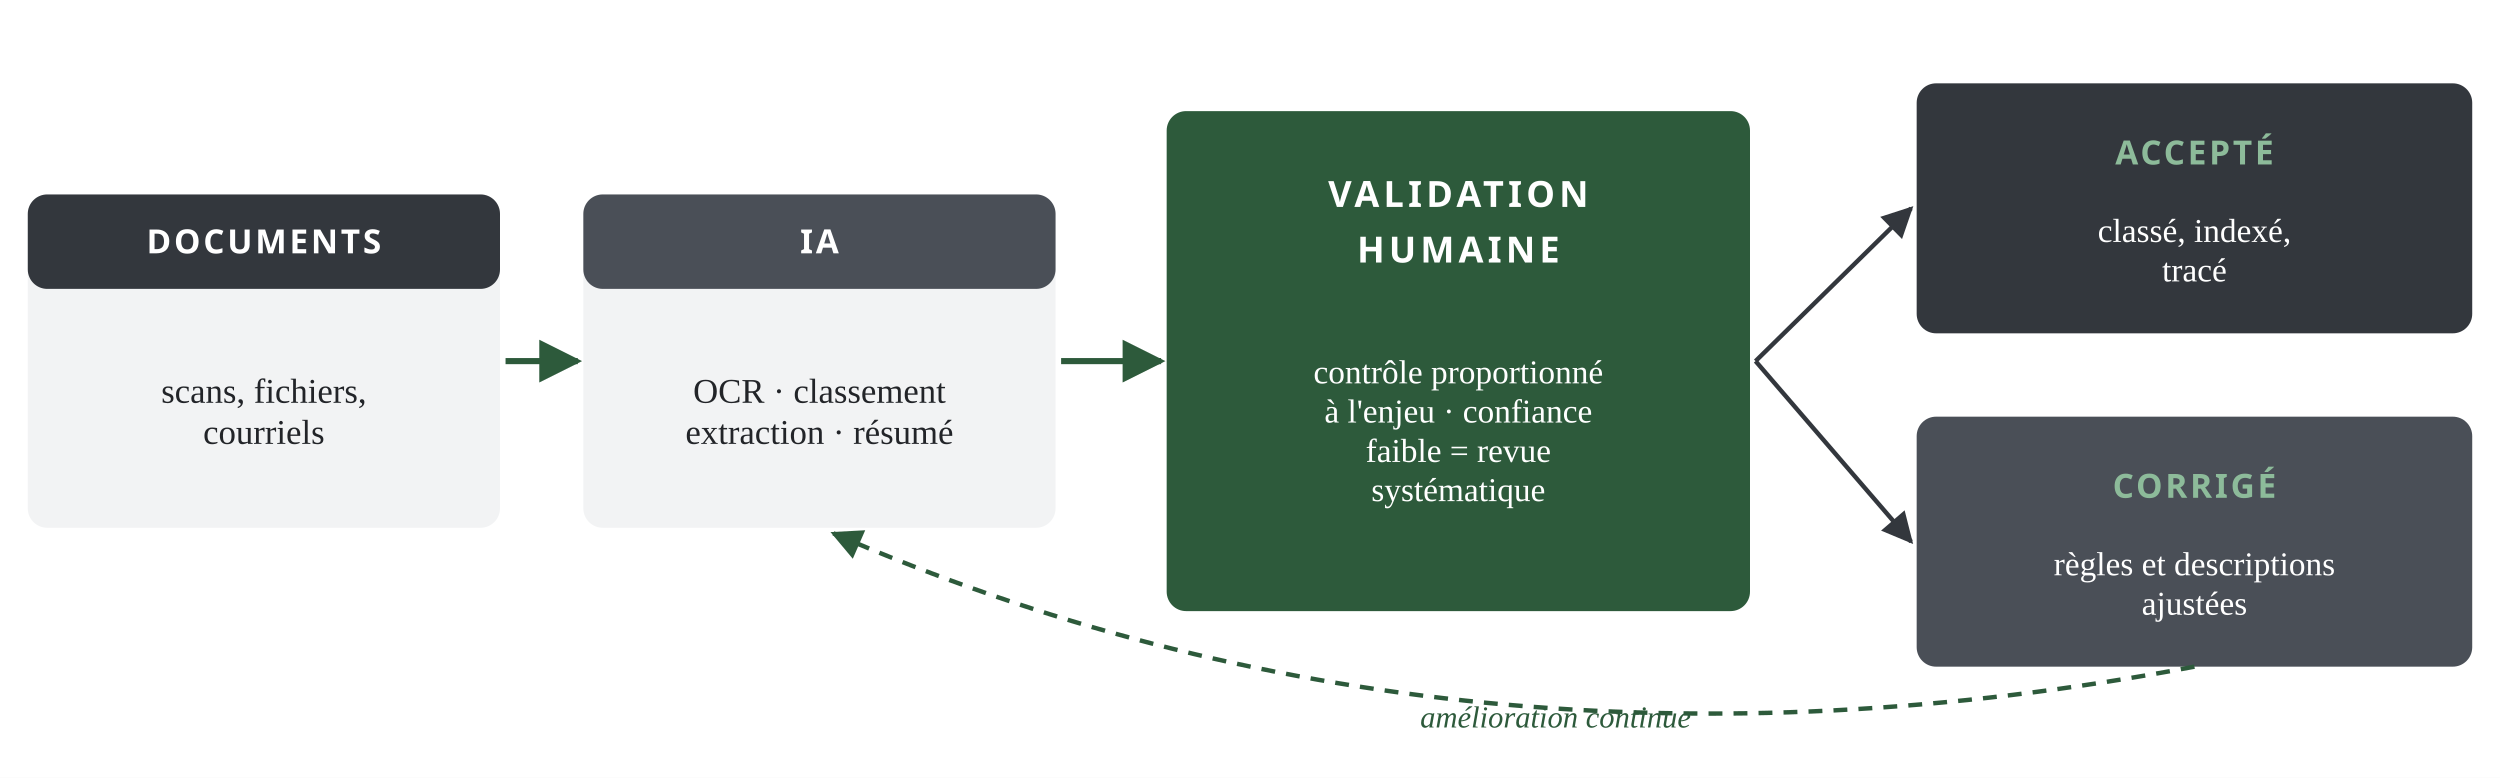
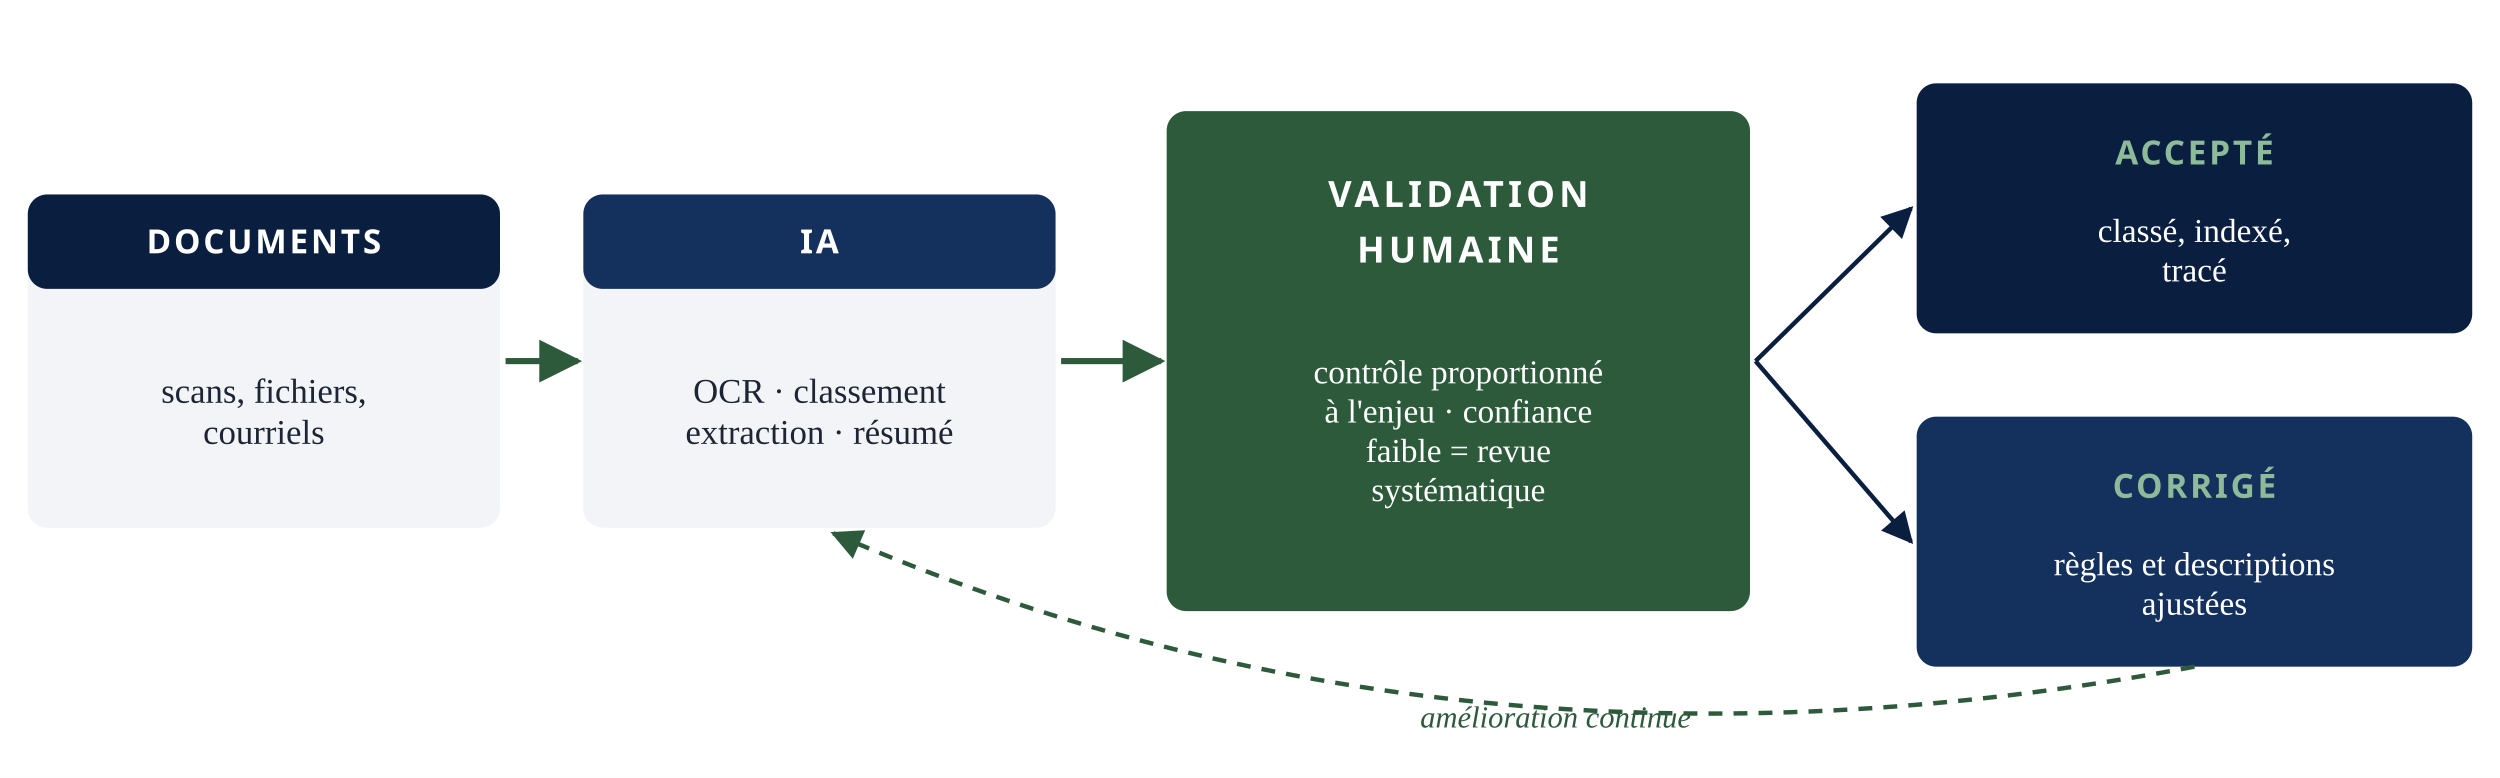
<svg xmlns="http://www.w3.org/2000/svg" viewBox="0 0 900 280" width="900" height="280">
  <defs>
    <marker id="ar" viewBox="0 0 10 10" refX="9" refY="5" markerWidth="7" markerHeight="7" orient="auto-start-reverse">
-       <path d="M0 0L10 5L0 10z" fill="#33373D" />
+       <path d="M0 0L10 5L0 10z" fill="#0A1E3F" />
    </marker>
    <marker id="arg" viewBox="0 0 10 10" refX="9" refY="5" markerWidth="7" markerHeight="7" orient="auto-start-reverse">
      <path d="M0 0L10 5L0 10z" fill="#2D5A3B" />
    </marker>
  </defs>
  <rect width="900" height="280" fill="white" />
-   <rect x="10" y="70" width="170" height="120" rx="7" fill="#F2F3F4" stroke="none" stroke-width="1" />
-   <rect x="10" y="70" width="170" height="34" rx="7" fill="#33373D" stroke="none" stroke-width="1" />
+   <rect x="10" y="70" width="170" height="120" rx="7" fill="#F2F4F7" stroke="none" stroke-width="1" />
+   <rect x="10" y="70" width="170" height="34" rx="7" fill="#0A1E3F" stroke="none" stroke-width="1" />
  <text x="95" y="91.2" font-family="Montserrat" font-size="12" font-weight="800" fill="white" text-anchor="middle" letter-spacing="1">DOCUMENTS</text>
-   <text x="95" y="145.0" font-family="Source Sans 3" font-size="12.5" font-weight="400" fill="#222428" text-anchor="middle" letter-spacing="0">scans, fichiers,</text>
-   <text x="95" y="159.8" font-family="Source Sans 3" font-size="12.5" font-weight="400" fill="#222428" text-anchor="middle" letter-spacing="0">courriels</text>
-   <rect x="210" y="70" width="170" height="120" rx="7" fill="#F2F3F4" stroke="none" stroke-width="1" />
-   <rect x="210" y="70" width="170" height="34" rx="7" fill="#4A4F57" stroke="none" stroke-width="1" />
+   <text x="95" y="145.0" font-family="Source Sans 3" font-size="12.5" font-weight="400" fill="#1D2433" text-anchor="middle" letter-spacing="0">scans, fichiers,</text>
+   <text x="95" y="159.8" font-family="Source Sans 3" font-size="12.5" font-weight="400" fill="#1D2433" text-anchor="middle" letter-spacing="0">courriels</text>
+   <rect x="210" y="70" width="170" height="120" rx="7" fill="#F2F4F7" stroke="none" stroke-width="1" />
+   <rect x="210" y="70" width="170" height="34" rx="7" fill="#14305C" stroke="none" stroke-width="1" />
  <text x="295" y="91.2" font-family="Montserrat" font-size="12" font-weight="800" fill="white" text-anchor="middle" letter-spacing="1">IA</text>
-   <text x="295" y="145.0" font-family="Source Sans 3" font-size="12.5" font-weight="400" fill="#222428" text-anchor="middle" letter-spacing="0">OCR · classement</text>
-   <text x="295" y="159.8" font-family="Source Sans 3" font-size="12.5" font-weight="400" fill="#222428" text-anchor="middle" letter-spacing="0">extraction · résumé</text>
+   <text x="295" y="145.0" font-family="Source Sans 3" font-size="12.5" font-weight="400" fill="#1D2433" text-anchor="middle" letter-spacing="0">OCR · classement</text>
+   <text x="295" y="159.8" font-family="Source Sans 3" font-size="12.5" font-weight="400" fill="#1D2433" text-anchor="middle" letter-spacing="0">extraction · résumé</text>
  <line x1="182" y1="130" x2="208" y2="130" stroke="#2D5A3B" stroke-width="2.2" marker-end="url(#arg)" />
  <line x1="382" y1="130" x2="418" y2="130" stroke="#2D5A3B" stroke-width="2.2" marker-end="url(#arg)" />
  <rect x="420" y="40" width="210" height="180" rx="7" fill="#2D5A3B" stroke="none" stroke-width="1" />
  <text x="525" y="74.5" font-family="Montserrat" font-size="13" font-weight="800" fill="white" text-anchor="middle" letter-spacing="1.5">VALIDATION</text>
  <text x="525" y="94.5" font-family="Montserrat" font-size="13" font-weight="800" fill="white" text-anchor="middle" letter-spacing="1.5">HUMAINE</text>
  <text x="525" y="138.0" font-family="Source Sans 3" font-size="12" font-weight="400" fill="white" text-anchor="middle" letter-spacing="0">contrôle proportionné</text>
  <text x="525" y="152.1" font-family="Source Sans 3" font-size="12" font-weight="400" fill="white" text-anchor="middle" letter-spacing="0">à l'enjeu · confiance</text>
  <text x="525" y="166.3" font-family="Source Sans 3" font-size="12" font-weight="400" fill="white" text-anchor="middle" letter-spacing="0">faible = revue</text>
  <text x="525" y="180.4" font-family="Source Sans 3" font-size="12" font-weight="400" fill="white" text-anchor="middle" letter-spacing="0">systématique</text>
-   <line x1="632" y1="130" x2="688" y2="75" stroke="#33373D" stroke-width="1.6" marker-end="url(#ar)" />
-   <rect x="690" y="30" width="200" height="90" rx="7" fill="#33373D" stroke="none" stroke-width="1" />
+   <line x1="632" y1="130" x2="688" y2="75" stroke="#0A1E3F" stroke-width="1.6" marker-end="url(#ar)" />
+   <rect x="690" y="30" width="200" height="90" rx="7" fill="#0A1E3F" stroke="none" stroke-width="1" />
  <text x="790" y="59.2" font-family="Montserrat" font-size="12" font-weight="800" fill="#8DBB9A" text-anchor="middle" letter-spacing="1">ACCEPTÉ</text>
  <text x="790" y="87.1" font-family="Source Sans 3" font-size="12" font-weight="400" fill="white" text-anchor="middle" letter-spacing="0">classé, indexé,</text>
  <text x="790" y="101.3" font-family="Source Sans 3" font-size="12" font-weight="400" fill="white" text-anchor="middle" letter-spacing="0">tracé</text>
-   <line x1="632" y1="130" x2="688" y2="195" stroke="#33373D" stroke-width="1.6" marker-end="url(#ar)" />
-   <rect x="690" y="150" width="200" height="90" rx="7" fill="#4A4F57" stroke="none" stroke-width="1" />
+   <line x1="632" y1="130" x2="688" y2="195" stroke="#0A1E3F" stroke-width="1.6" marker-end="url(#ar)" />
+   <rect x="690" y="150" width="200" height="90" rx="7" fill="#14305C" stroke="none" stroke-width="1" />
  <text x="790" y="179.2" font-family="Montserrat" font-size="12" font-weight="800" fill="#8DBB9A" text-anchor="middle" letter-spacing="1">CORRIGÉ</text>
  <text x="790" y="207.1" font-family="Source Sans 3" font-size="12" font-weight="400" fill="white" text-anchor="middle" letter-spacing="0">règles et descriptions</text>
  <text x="790" y="221.3" font-family="Source Sans 3" font-size="12" font-weight="400" fill="white" text-anchor="middle" letter-spacing="0">ajustées</text>
  <path d="M790 240 Q 525 290 300 192" fill="none" stroke="#2D5A3B" stroke-width="1.6" stroke-dasharray="5 4" marker-end="url(#arg)" />
  <text x="560" y="261.9" font-family="Source Sans 3" font-size="11" font-weight="400" fill="#2D5A3B" text-anchor="middle" letter-spacing="0" font-style="italic">amélioration continue</text>
</svg>
